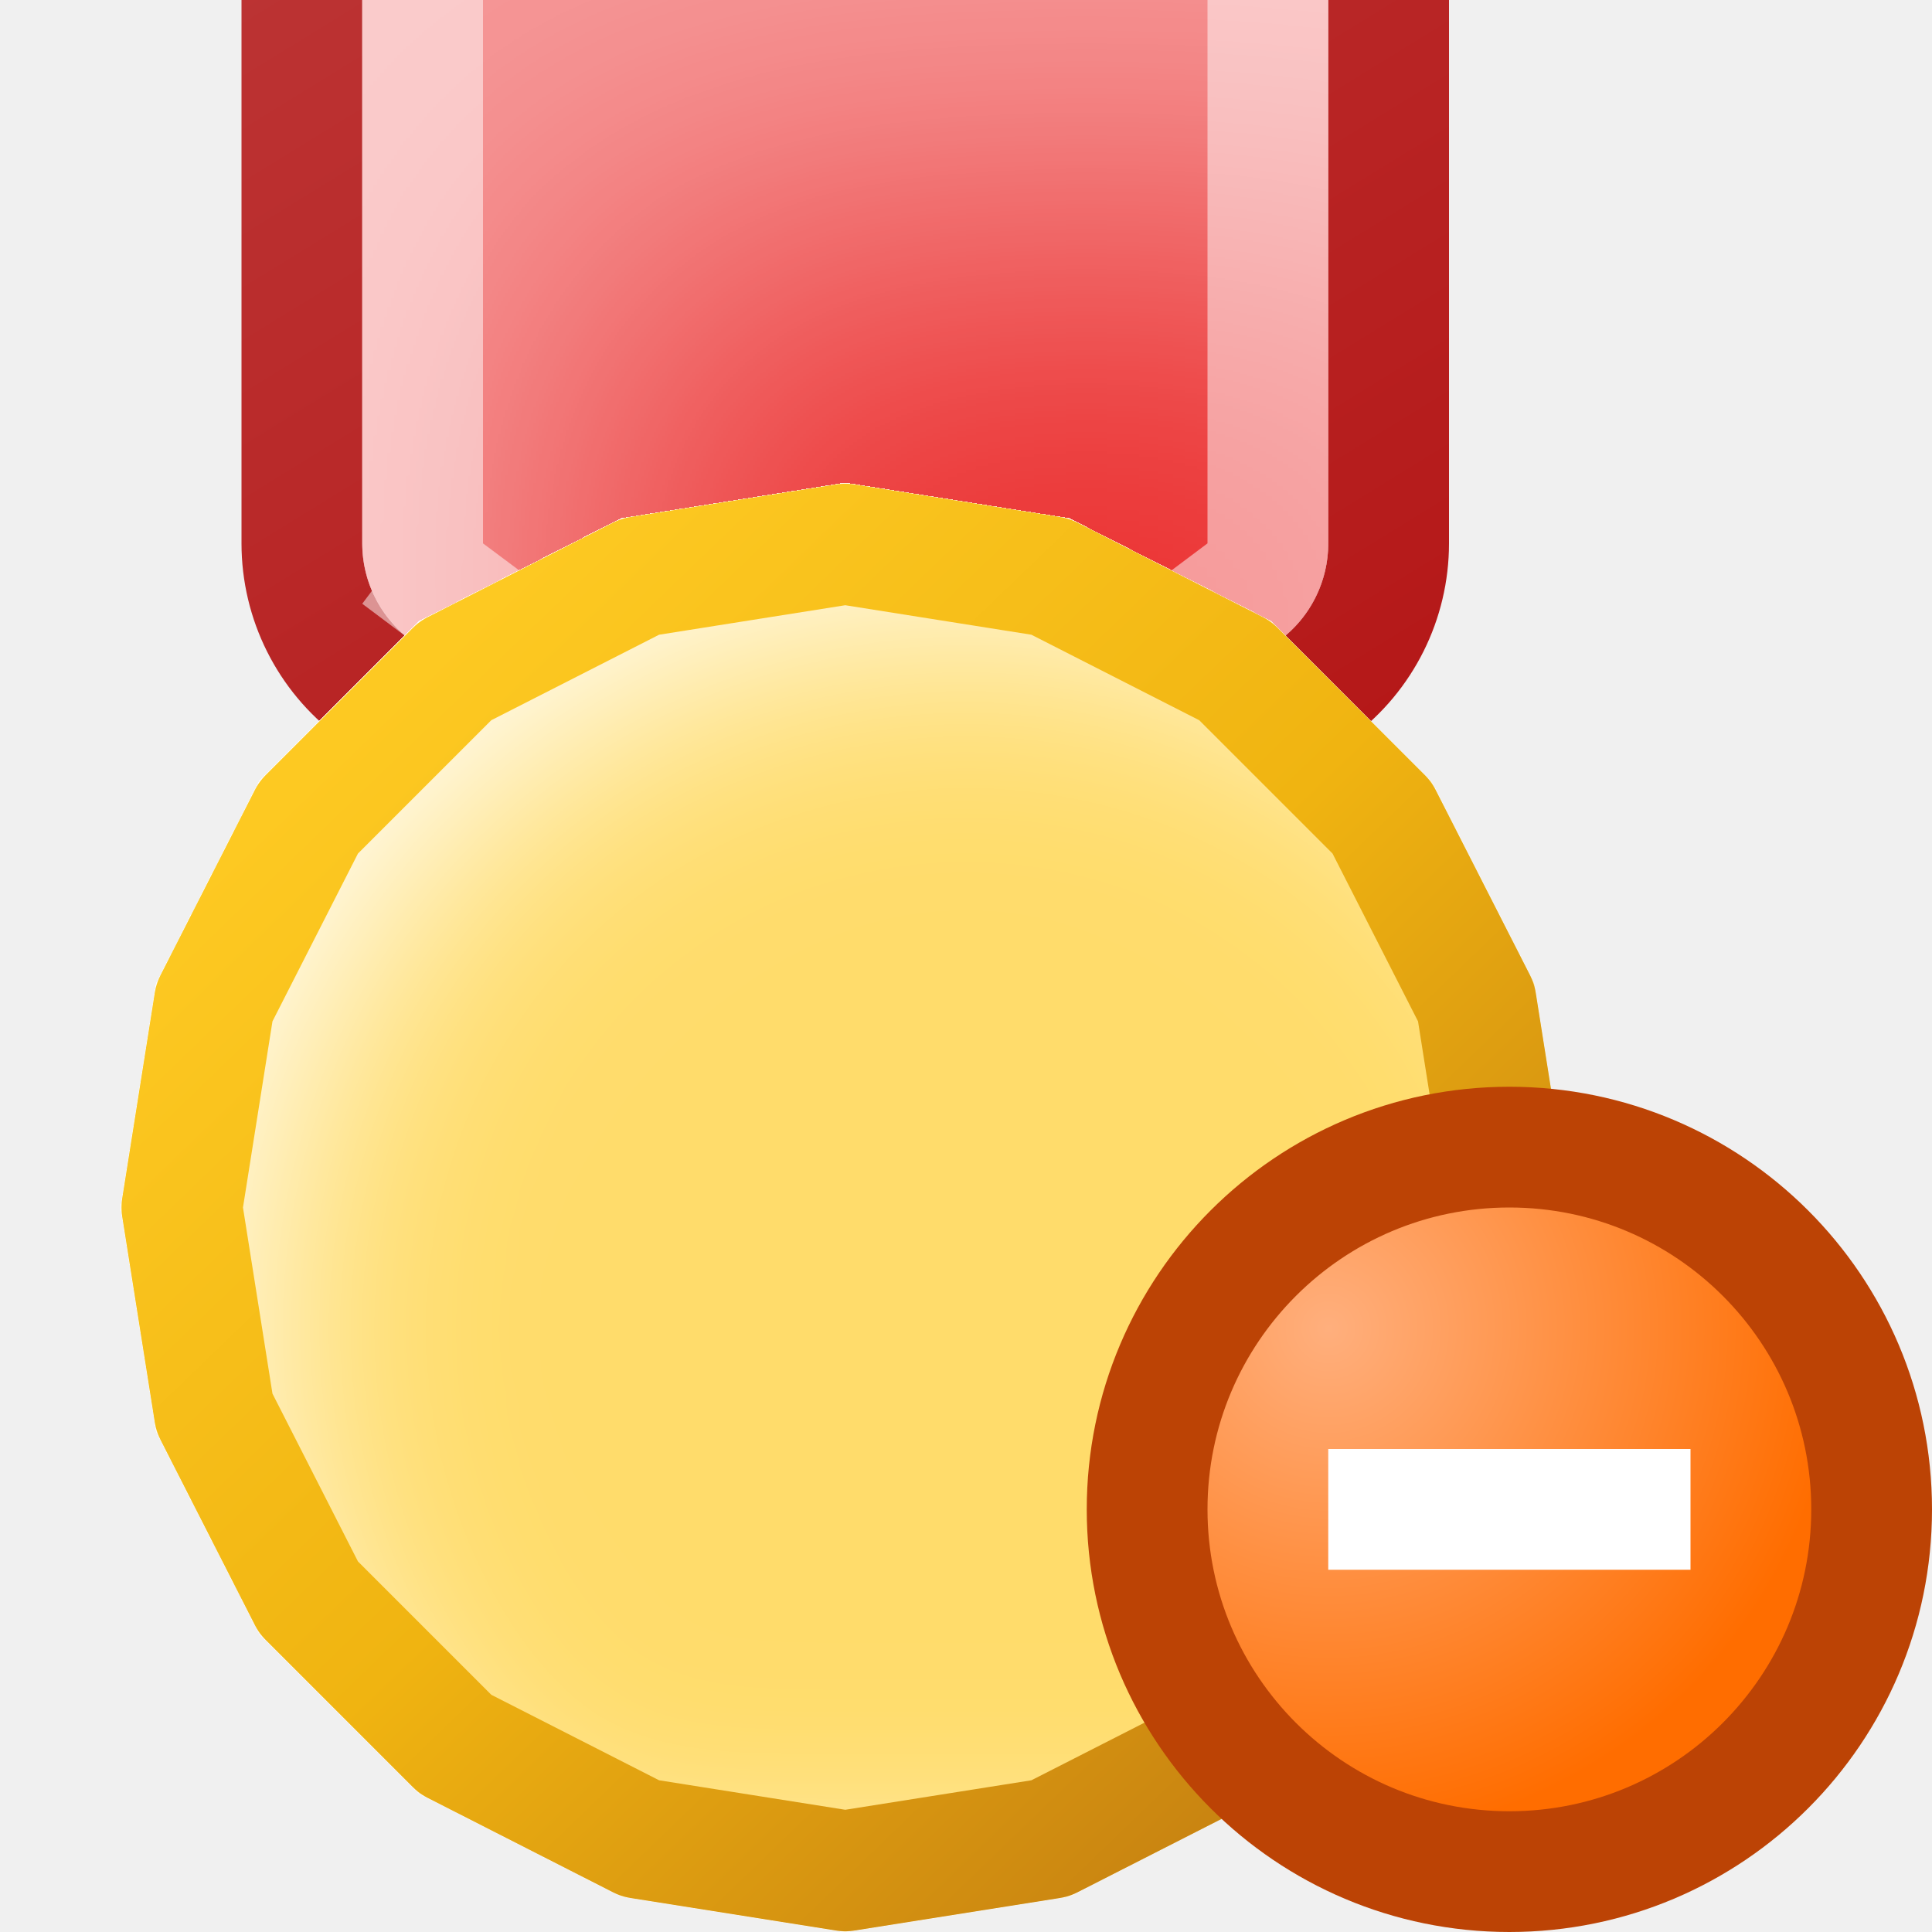
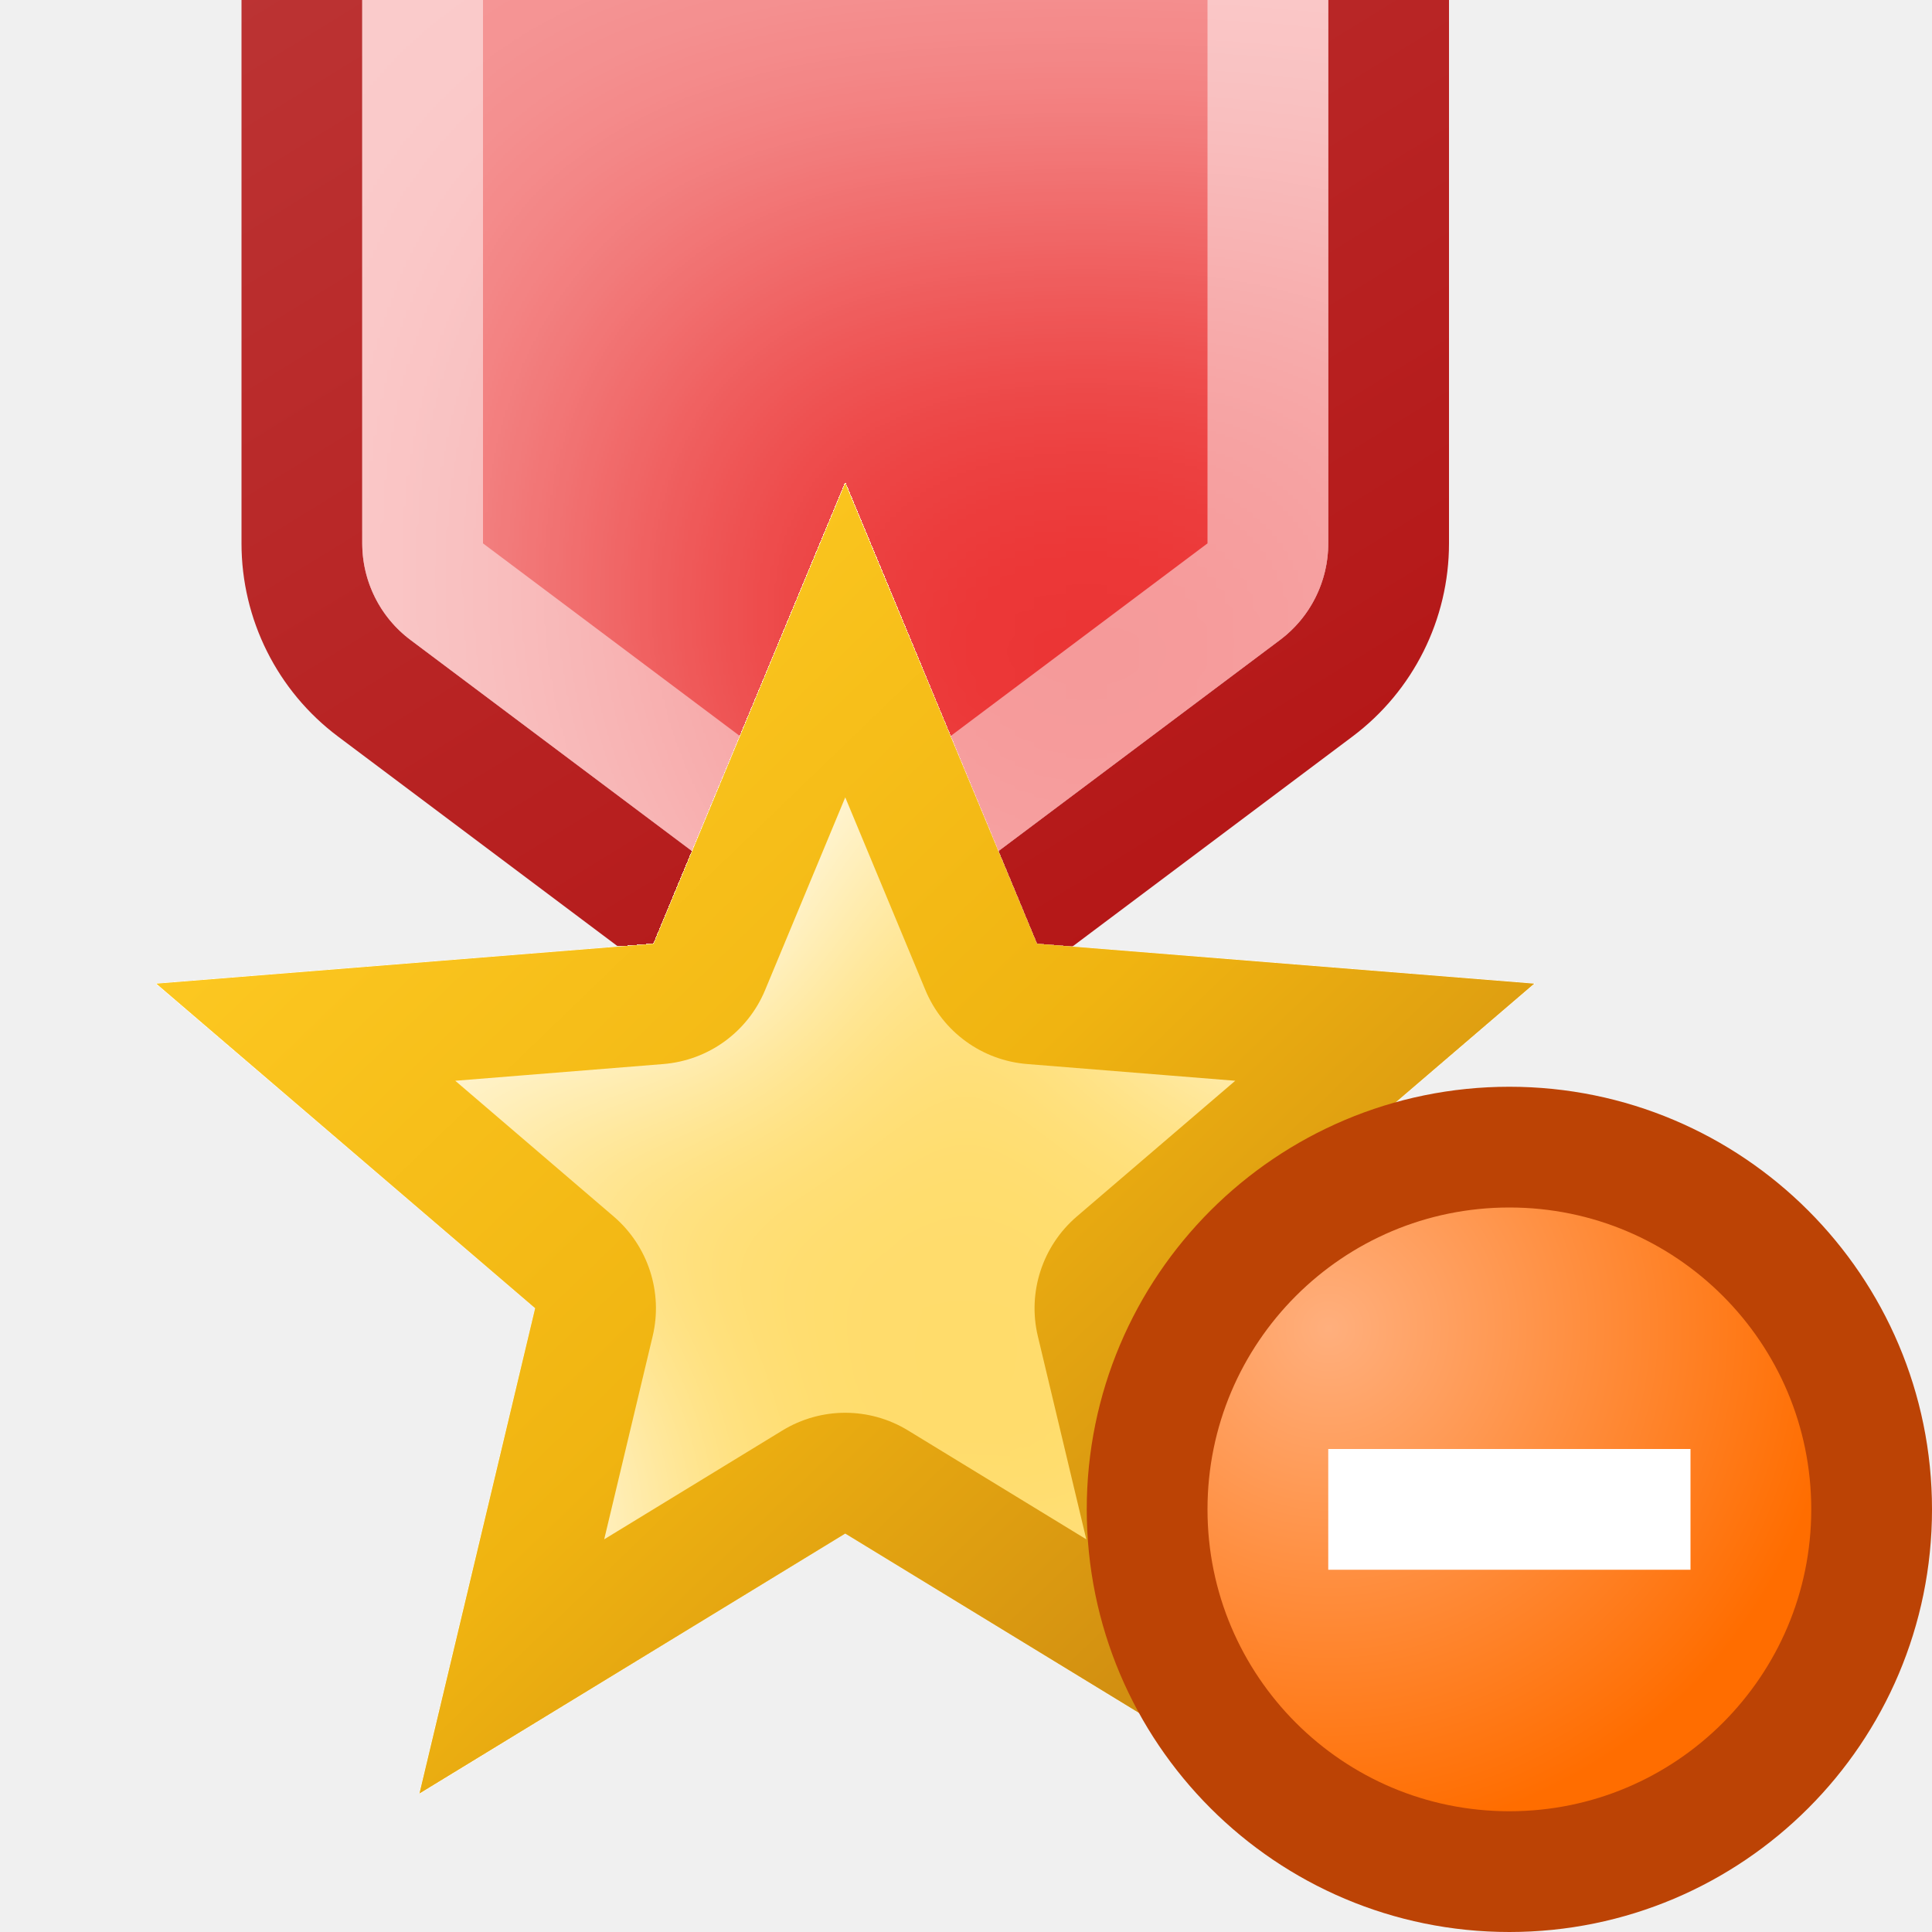
<svg xmlns="http://www.w3.org/2000/svg" width="16" height="16" viewBox="0 0 16 16" fill="none">
  <g clip-path="url(#clip0_146_4543)">
    <g filter="url(#filter0_i_146_4543)">
      <path d="M6.4 -4.55C6.756 -4.817 7.244 -4.817 7.6 -4.55L10.6 -2.3C10.852 -2.111 11 -1.815 11 -1.5V4.5C11 4.815 10.852 5.111 10.6 5.3L7.6 7.55C7.244 7.817 6.756 7.817 6.4 7.55L3.4 5.3C3.148 5.111 3 4.815 3 4.5V-1.5C3 -1.815 3.148 -2.111 3.4 -2.3L6.4 -4.55Z" fill="#EB3131" />
    </g>
-     <path d="M7.9 -4.95C7.367 -5.35 6.633 -5.35 6.1 -4.95L3.1 -2.7C2.722 -2.417 2.5 -1.972 2.5 -1.5V4.5C2.5 4.972 2.722 5.417 3.1 5.7L6.1 7.95C6.633 8.35 7.367 8.35 7.9 7.95L10.9 5.7C11.278 5.417 11.5 4.972 11.5 4.5V-1.5C11.5 -1.972 11.278 -2.417 10.9 -2.7L7.9 -4.95Z" stroke="url(#paint0_linear_146_4543)" stroke-linejoin="round" />
-     <path d="M6.7 -4.15C6.878 -4.283 7.122 -4.283 7.3 -4.15L10.3 -1.9C10.426 -1.806 10.5 -1.657 10.5 -1.5V4.5C10.5 4.657 10.426 4.806 10.3 4.9L7.3 7.15C7.122 7.283 6.878 7.283 6.7 7.15L3.7 4.9L3.4 5.3L3.7 4.9C3.574 4.806 3.5 4.657 3.5 4.5V-1.5C3.5 -1.657 3.574 -1.806 3.7 -1.9L6.7 -4.15Z" stroke="white" stroke-opacity="0.5" style="mix-blend-mode:hard-light" />
+     <path d="M6.1 -4.95C6.633 -5.35 7.367 -5.35 7.9 -4.95L10.9 -2.7C11.278 -2.417 11.5 -1.972 11.5 -1.5V4.5C11.5 4.972 11.278 5.417 10.9 5.7L7.9 7.95C7.367 8.35 6.633 8.35 6.1 7.95L3.1 5.7C2.722 5.417 2.5 4.972 2.5 4.5V-1.5C2.5 -1.972 2.722 -2.417 3.1 -2.7L6.1 -4.95Z" stroke="url(#paint0_linear_146_4543)" stroke-linejoin="round" />
+     <path d="M6.7 -4.15C6.878 -4.283 7.122 -4.283 7.3 -4.15L10.3 -1.9C10.426 -1.806 10.5 -1.657 10.5 -1.5V4.5C10.5 4.657 10.426 4.806 10.3 4.9L7.3 7.15C7.122 7.283 6.878 7.283 6.7 7.15L3.7 4.9C3.574 4.806 3.5 4.657 3.5 4.5V-1.5C3.5 -1.657 3.574 -1.806 3.7 -1.9L6.7 -4.15Z" stroke="white" stroke-opacity="0.5" style="mix-blend-mode:hard-light" />
+     <mask id="path-4-inside-1_146_4543" fill="white">
+       <path d="M7 4L8.587 7.816L12.706 8.146L9.568 10.834L10.527 14.854L7 12.7L3.473 14.854L4.432 10.834L1.294 8.146L5.413 7.816L7 4Z" />
+     </mask>
    <g filter="url(#filter1_i_146_4543)">
-       <path d="M7 4L8.854 4.294L10.527 5.146L11.854 6.473L12.706 8.146L13 10L12.706 11.854L11.854 13.527L10.527 14.854L8.854 15.706L7 16L5.146 15.706L3.473 14.854L2.146 13.527L1.294 11.854L1 10L1.294 8.146L2.146 6.473L3.473 5.146L5.146 4.294L7 4Z" fill="#FFDC6B" />
+       <path d="M7 4L8.587 7.816L12.706 8.146L9.568 10.834L10.527 14.854L7 12.7L3.473 14.854L4.432 10.834L1.294 8.146L5.413 7.816L7 4Z" fill="#FFDC6B" />
    </g>
-     <path d="M5.302 4.775L7 4.506L8.698 4.775L10.229 5.555L11.445 6.771L12.225 8.302L12.494 10L12.225 11.698L11.445 13.229L10.229 14.445L8.698 15.225L7 15.494L5.302 15.225L3.771 14.445L2.555 13.229L1.775 11.698L1.506 10L1.775 8.302L2.555 6.771L3.771 5.555L5.302 4.775Z" stroke="url(#paint1_linear_146_4543)" stroke-linejoin="round" />
+     <path d="M7 4L7.923 3.616L7 1.396L6.077 3.616L7 4ZM8.587 7.816L7.664 8.2C7.808 8.546 8.133 8.782 8.507 8.812L8.587 7.816ZM12.706 8.146L13.357 8.905L15.183 7.341L12.786 7.149L12.706 8.146ZM9.568 10.834L8.917 10.075C8.633 10.319 8.508 10.702 8.595 11.066L9.568 10.834ZM10.527 14.854L10.005 15.707L12.057 16.961L11.499 14.622L10.527 14.854ZM7 12.7L7.521 11.847C7.201 11.651 6.799 11.651 6.479 11.847L7 12.7ZM3.473 14.854L2.501 14.622L1.943 16.961L3.995 15.707L3.473 14.854ZM4.432 10.834L5.405 11.066C5.492 10.702 5.367 10.319 5.083 10.075L4.432 10.834ZM1.294 8.146L1.214 7.149L-1.183 7.341L0.643 8.905L1.294 8.146ZM5.413 7.816L5.493 8.812C5.867 8.782 6.192 8.546 6.336 8.2L5.413 7.816ZM7 4L6.077 4.384L7.664 8.2L8.587 7.816L9.51 7.432L7.923 3.616L7 4ZM8.587 7.816L8.507 8.812L12.626 9.143L12.706 8.146L12.786 7.149L8.667 6.819L8.587 7.816ZM12.706 8.146L12.056 7.386L8.917 10.075L9.568 10.834L10.218 11.594L13.357 8.905L12.706 8.146ZM9.568 10.834L8.595 11.066L9.554 15.086L10.527 14.854L11.499 14.622L10.541 10.602L9.568 10.834ZM10.527 14.854L11.048 14.001L7.521 11.847L7 12.7L6.479 13.553L10.005 15.707L10.527 14.854ZM7 12.7L6.479 11.847L2.952 14.001L3.473 14.854L3.995 15.707L7.521 13.553L7 12.7ZM3.473 14.854L4.446 15.086L5.405 11.066L4.432 10.834L3.459 10.602L2.501 14.622L3.473 14.854ZM4.432 10.834L5.083 10.075L1.944 7.386L1.294 8.146L0.643 8.905L3.782 11.594L4.432 10.834ZM1.294 8.146L1.374 9.143L5.493 8.812L5.413 7.816L5.333 6.819L1.214 7.149L1.294 8.146ZM5.413 7.816L6.336 8.2L7.923 4.384L7 4L6.077 3.616L4.49 7.432L5.413 7.816Z" fill="url(#paint1_linear_146_4543)" mask="url(#path-4-inside-1_146_4543)" />
    <circle cx="12.5" cy="12.5" r="3" fill="url(#paint2_radial_146_4543)" stroke="#BC4305" />
    <path fill-rule="evenodd" clip-rule="evenodd" d="M14 13H11V12H14V13Z" fill="white" />
  </g>
  <defs>
    <filter id="filter0_i_146_4543" x="2" y="-5.75" width="12" height="16.5" filterUnits="userSpaceOnUse" color-interpolation-filters="sRGB">
      <feFlood flood-opacity="0" result="BackgroundImageFix" />
      <feBlend mode="normal" in="SourceGraphic" in2="BackgroundImageFix" result="shape" />
      <feColorMatrix in="SourceAlpha" type="matrix" values="0 0 0 0 0 0 0 0 0 0 0 0 0 0 0 0 0 0 127 0" result="hardAlpha" />
      <feOffset dx="2" dy="2" />
      <feGaussianBlur stdDeviation="2.5" />
      <feComposite in2="hardAlpha" operator="arithmetic" k2="-1" k3="1" />
      <feColorMatrix type="matrix" values="0 0 0 0 1 0 0 0 0 1 0 0 0 0 1 0 0 0 0.5 0" />
      <feBlend mode="hard-light" in2="shape" result="effect1_innerShadow_146_4543" />
    </filter>
-     <filter id="filter1_i_146_4543" x="1" y="4" width="13" height="13" filterUnits="userSpaceOnUse" color-interpolation-filters="sRGB">
+     <filter id="filter1_i_146_4543" x="1.294" y="4" width="12.413" height="11.854" filterUnits="userSpaceOnUse" color-interpolation-filters="sRGB">
      <feFlood flood-opacity="0" result="BackgroundImageFix" />
      <feBlend mode="normal" in="SourceGraphic" in2="BackgroundImageFix" result="shape" />
      <feColorMatrix in="SourceAlpha" type="matrix" values="0 0 0 0 0 0 0 0 0 0 0 0 0 0 0 0 0 0 127 0" result="hardAlpha" />
      <feOffset dx="1" dy="1" />
      <feGaussianBlur stdDeviation="1" />
      <feComposite in2="hardAlpha" operator="arithmetic" k2="-1" k3="1" />
      <feColorMatrix type="matrix" values="0 0 0 0 1 0 0 0 0 1 0 0 0 0 1 0 0 0 1 0" />
      <feBlend mode="hard-light" in2="shape" result="effect1_innerShadow_146_4543" />
    </filter>
    <linearGradient id="paint0_linear_146_4543" x1="11" y1="8" x2="3" y2="-5" gradientUnits="userSpaceOnUse">
      <stop stop-color="#B41414" />
      <stop offset="1" stop-color="#BE3D3D" />
    </linearGradient>
    <linearGradient id="paint1_linear_146_4543" x1="3.4" y1="5.6" x2="11.464" y2="13.967" gradientUnits="userSpaceOnUse">
      <stop stop-color="#FDC922" />
      <stop offset="0.5" stop-color="#F0B411" />
      <stop offset="1" stop-color="#C88311" />
    </linearGradient>
    <radialGradient id="paint2_radial_146_4543" cx="0" cy="0" r="1" gradientUnits="userSpaceOnUse" gradientTransform="translate(11 11) rotate(45) scale(4.24264)">
      <stop stop-color="#FFAF7D" />
      <stop offset="1" stop-color="#FF6D00" />
    </radialGradient>
    <clipPath id="clip0_146_4543">
      <rect width="16" height="16" fill="white" />
    </clipPath>
  </defs>
</svg>
